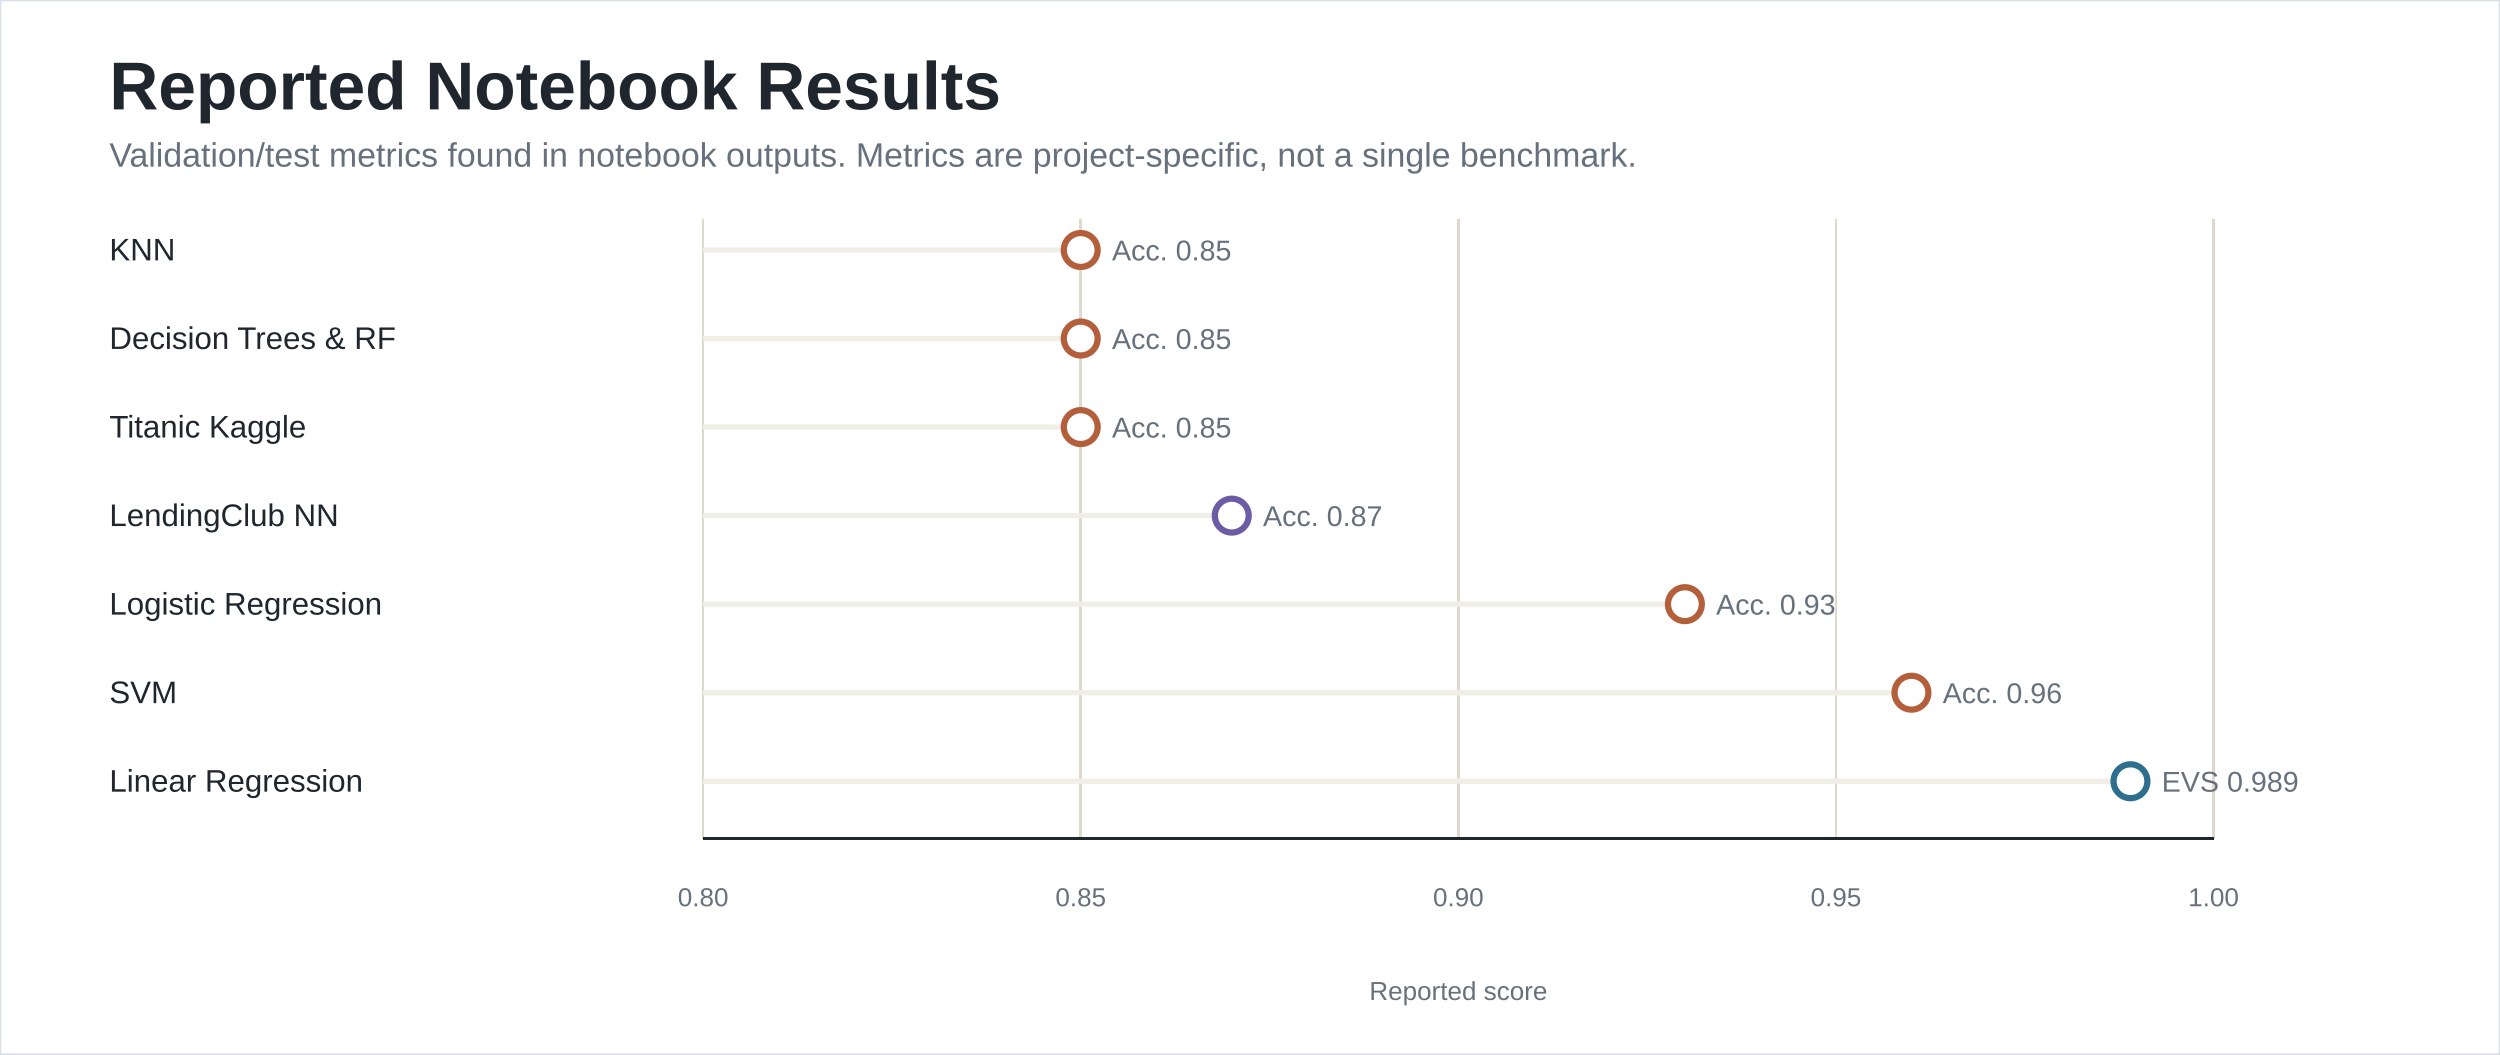
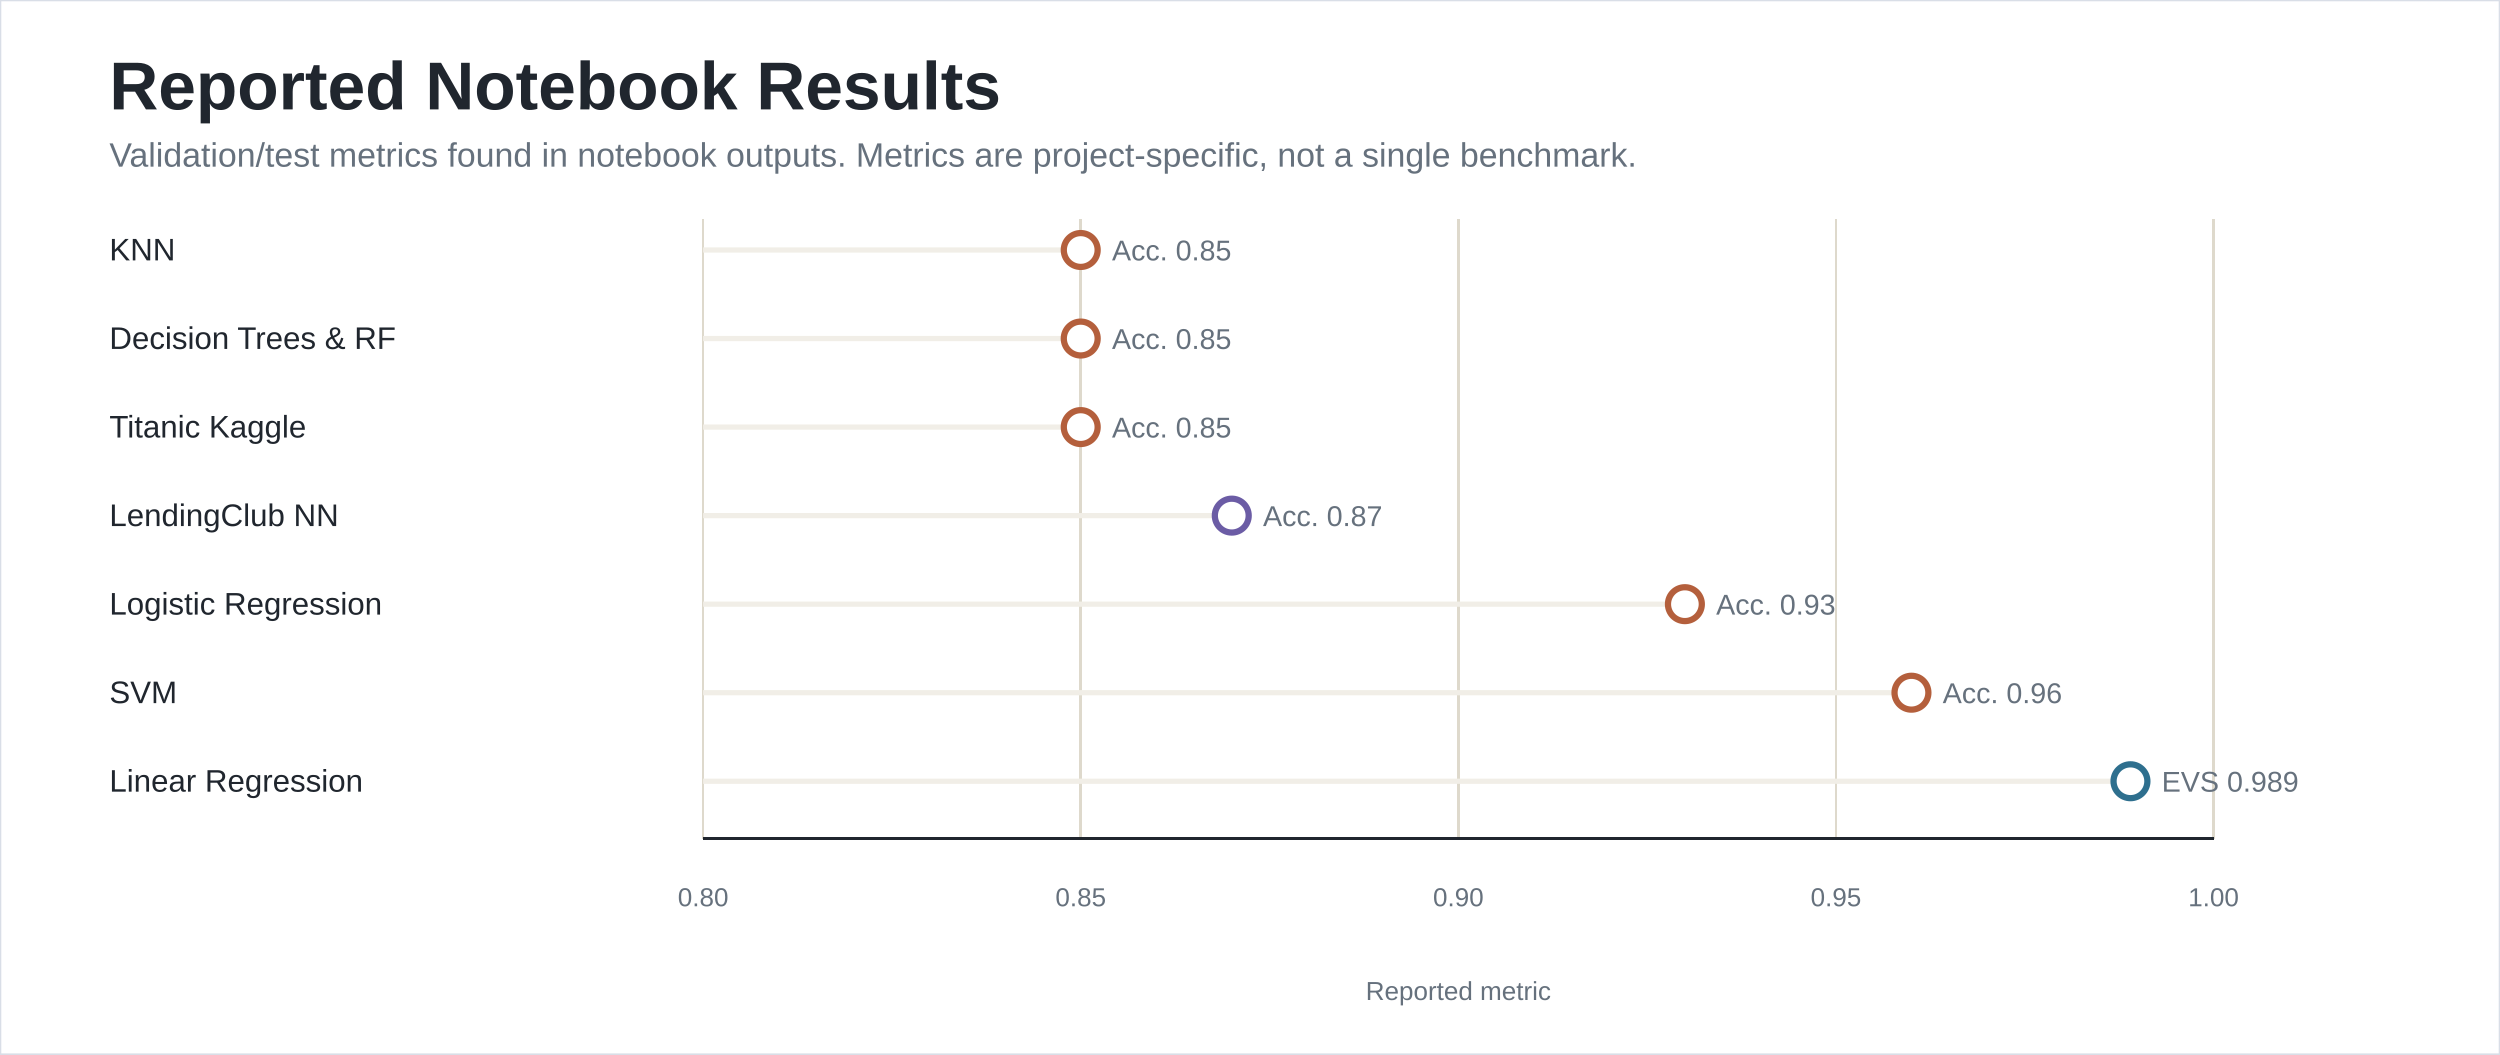
<svg xmlns="http://www.w3.org/2000/svg" width="960" height="405" viewBox="0 0 960 405" role="img">
  <style>
.title{font:700 26px Arial,Helvetica,sans-serif;fill:#20262e}
.subtitle{font:400 13px Arial,Helvetica,sans-serif;fill:#66717d}
.label{font:700 12px Arial,Helvetica,sans-serif;fill:#20262e}
.text{font:400 12px Arial,Helvetica,sans-serif;fill:#20262e}
.small{font:400 11px Arial,Helvetica,sans-serif;fill:#66717d}
.tiny{font:400 10px Arial,Helvetica,sans-serif;fill:#66717d}
.num{font:700 32px Arial,Helvetica,sans-serif;fill:#20262e}
.axis{font:400 10px Arial,Helvetica,sans-serif;fill:#66717d}
.grid{stroke:#ded9cc;stroke-width:1;shape-rendering:crispEdges}
.baseline{stroke:#20262e;stroke-width:1.1;shape-rendering:crispEdges}
</style>
  <rect class="figure-bg" x="0" y="0" width="960" height="405" fill="#ffffff" stroke="#d9dee7" stroke-width="1" />
  <text class="title" x="42" y="42">Reported Notebook Results</text>
  <text class="subtitle" x="42" y="64">Validation/test metrics found in notebook outputs. Metrics are project-specific, not a single benchmark.</text>
  <line class="grid" x1="270.0" y1="84" x2="270.0" y2="322" />
  <text class="axis" x="270.0" y="348" text-anchor="middle">0.80</text>
  <line class="grid" x1="415.0" y1="84" x2="415.0" y2="322" />
  <text class="axis" x="415.0" y="348" text-anchor="middle">0.85</text>
  <line class="grid" x1="560.0" y1="84" x2="560.0" y2="322" />
  <text class="axis" x="560.0" y="348" text-anchor="middle">0.90</text>
  <line class="grid" x1="705.0" y1="84" x2="705.0" y2="322" />
  <text class="axis" x="705.0" y="348" text-anchor="middle">0.95</text>
  <line class="grid" x1="850.0" y1="84" x2="850.0" y2="322" />
  <text class="axis" x="850.0" y="348" text-anchor="middle">1.00</text>
  <line class="baseline" x1="270" y1="322" x2="850" y2="322" />
  <text class="text" x="42" y="100">KNN</text>
  <line x1="270" y1="96" x2="415.0" y2="96" stroke="#f1eee7" stroke-width="2" />
  <circle cx="415.0" cy="96" r="6.5" fill="white" stroke="#B45F3C" stroke-width="2.4" />
  <text class="small" x="427.0" y="100">Acc. 0.85</text>
  <text class="text" x="42" y="134">Decision Trees &amp; RF</text>
  <line x1="270" y1="130" x2="415.0" y2="130" stroke="#f1eee7" stroke-width="2" />
  <circle cx="415.0" cy="130" r="6.5" fill="white" stroke="#B45F3C" stroke-width="2.4" />
  <text class="small" x="427.0" y="134">Acc. 0.85</text>
  <text class="text" x="42" y="168">Titanic Kaggle</text>
  <line x1="270" y1="164" x2="415.0" y2="164" stroke="#f1eee7" stroke-width="2" />
  <circle cx="415.0" cy="164" r="6.5" fill="white" stroke="#B45F3C" stroke-width="2.4" />
  <text class="small" x="427.0" y="168">Acc. 0.85</text>
  <text class="text" x="42" y="202">LendingClub NN</text>
  <line x1="270" y1="198" x2="473.0" y2="198" stroke="#f1eee7" stroke-width="2" />
  <circle cx="473.0" cy="198" r="6.5" fill="white" stroke="#6B5CA5" stroke-width="2.4" />
  <text class="small" x="485.0" y="202">Acc. 0.87</text>
  <text class="text" x="42" y="236">Logistic Regression</text>
  <line x1="270" y1="232" x2="647.0" y2="232" stroke="#f1eee7" stroke-width="2" />
  <circle cx="647.0" cy="232" r="6.5" fill="white" stroke="#B45F3C" stroke-width="2.4" />
  <text class="small" x="659.0" y="236">Acc. 0.93</text>
  <text class="text" x="42" y="270">SVM</text>
  <line x1="270" y1="266" x2="734.0" y2="266" stroke="#f1eee7" stroke-width="2" />
  <circle cx="734.0" cy="266" r="6.5" fill="white" stroke="#B45F3C" stroke-width="2.4" />
  <text class="small" x="746.0" y="270">Acc. 0.96</text>
  <text class="text" x="42" y="304">Linear Regression</text>
  <line x1="270" y1="300" x2="818.1" y2="300" stroke="#f1eee7" stroke-width="2" />
  <circle cx="818.1" cy="300" r="6.5" fill="white" stroke="#2E6F8E" stroke-width="2.4" />
  <text class="small" x="830.1" y="304">EVS 0.989</text>
-   <text class="axis" x="560" y="384" text-anchor="middle">Reported score</text>
+   <text class="axis" x="560" y="384" text-anchor="middle">Reported metric</text>
</svg>
